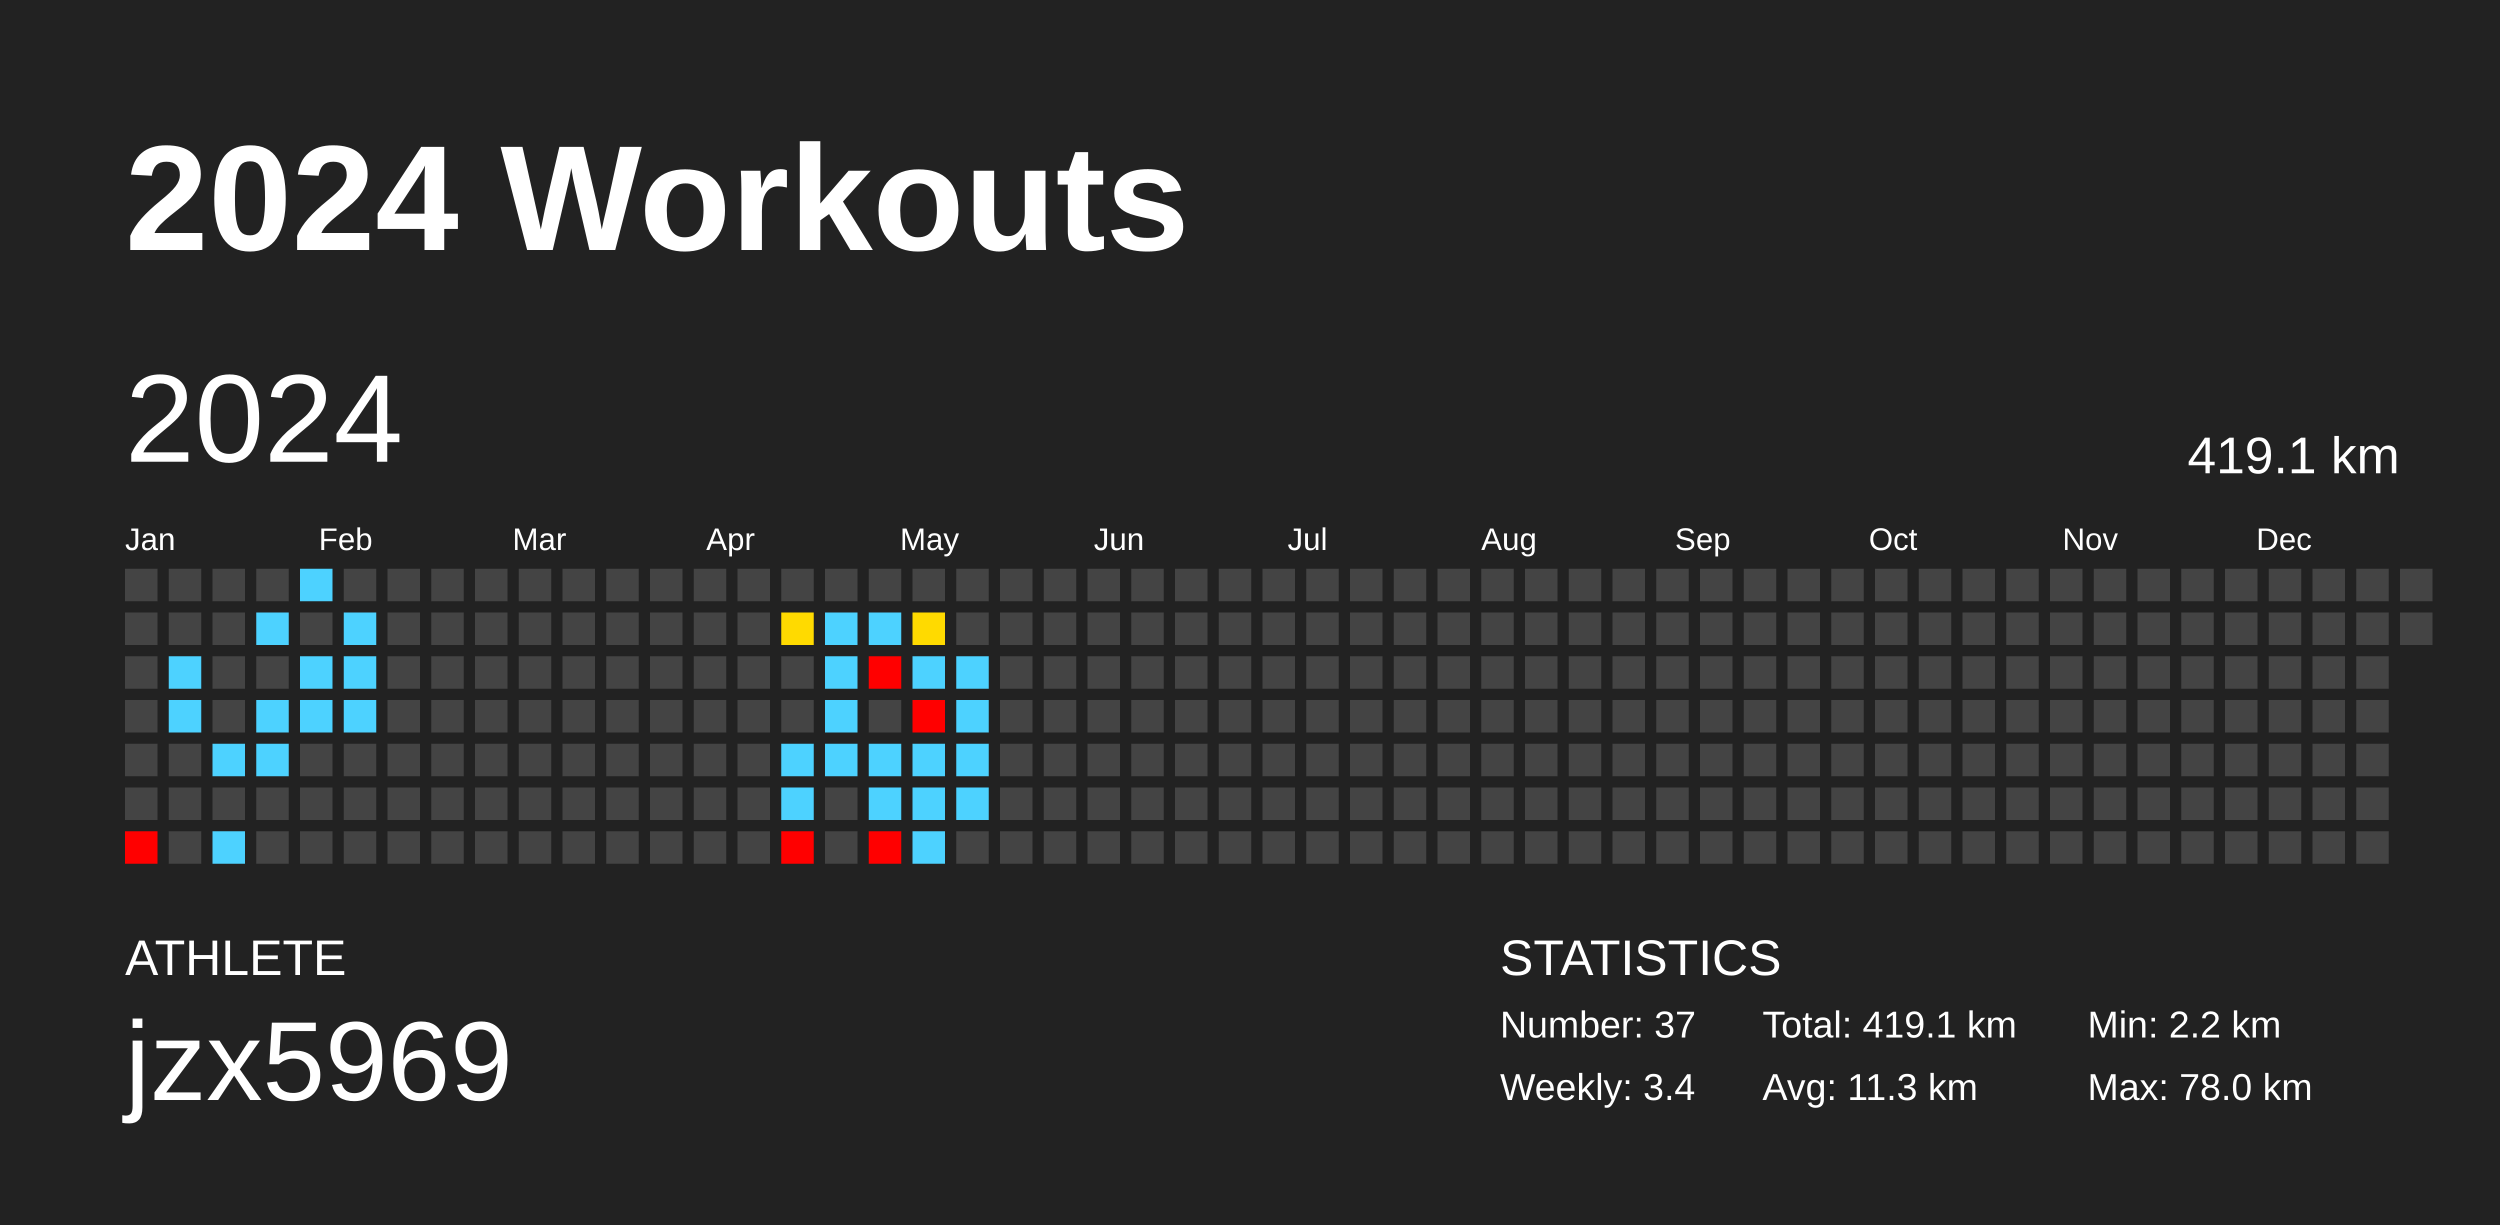
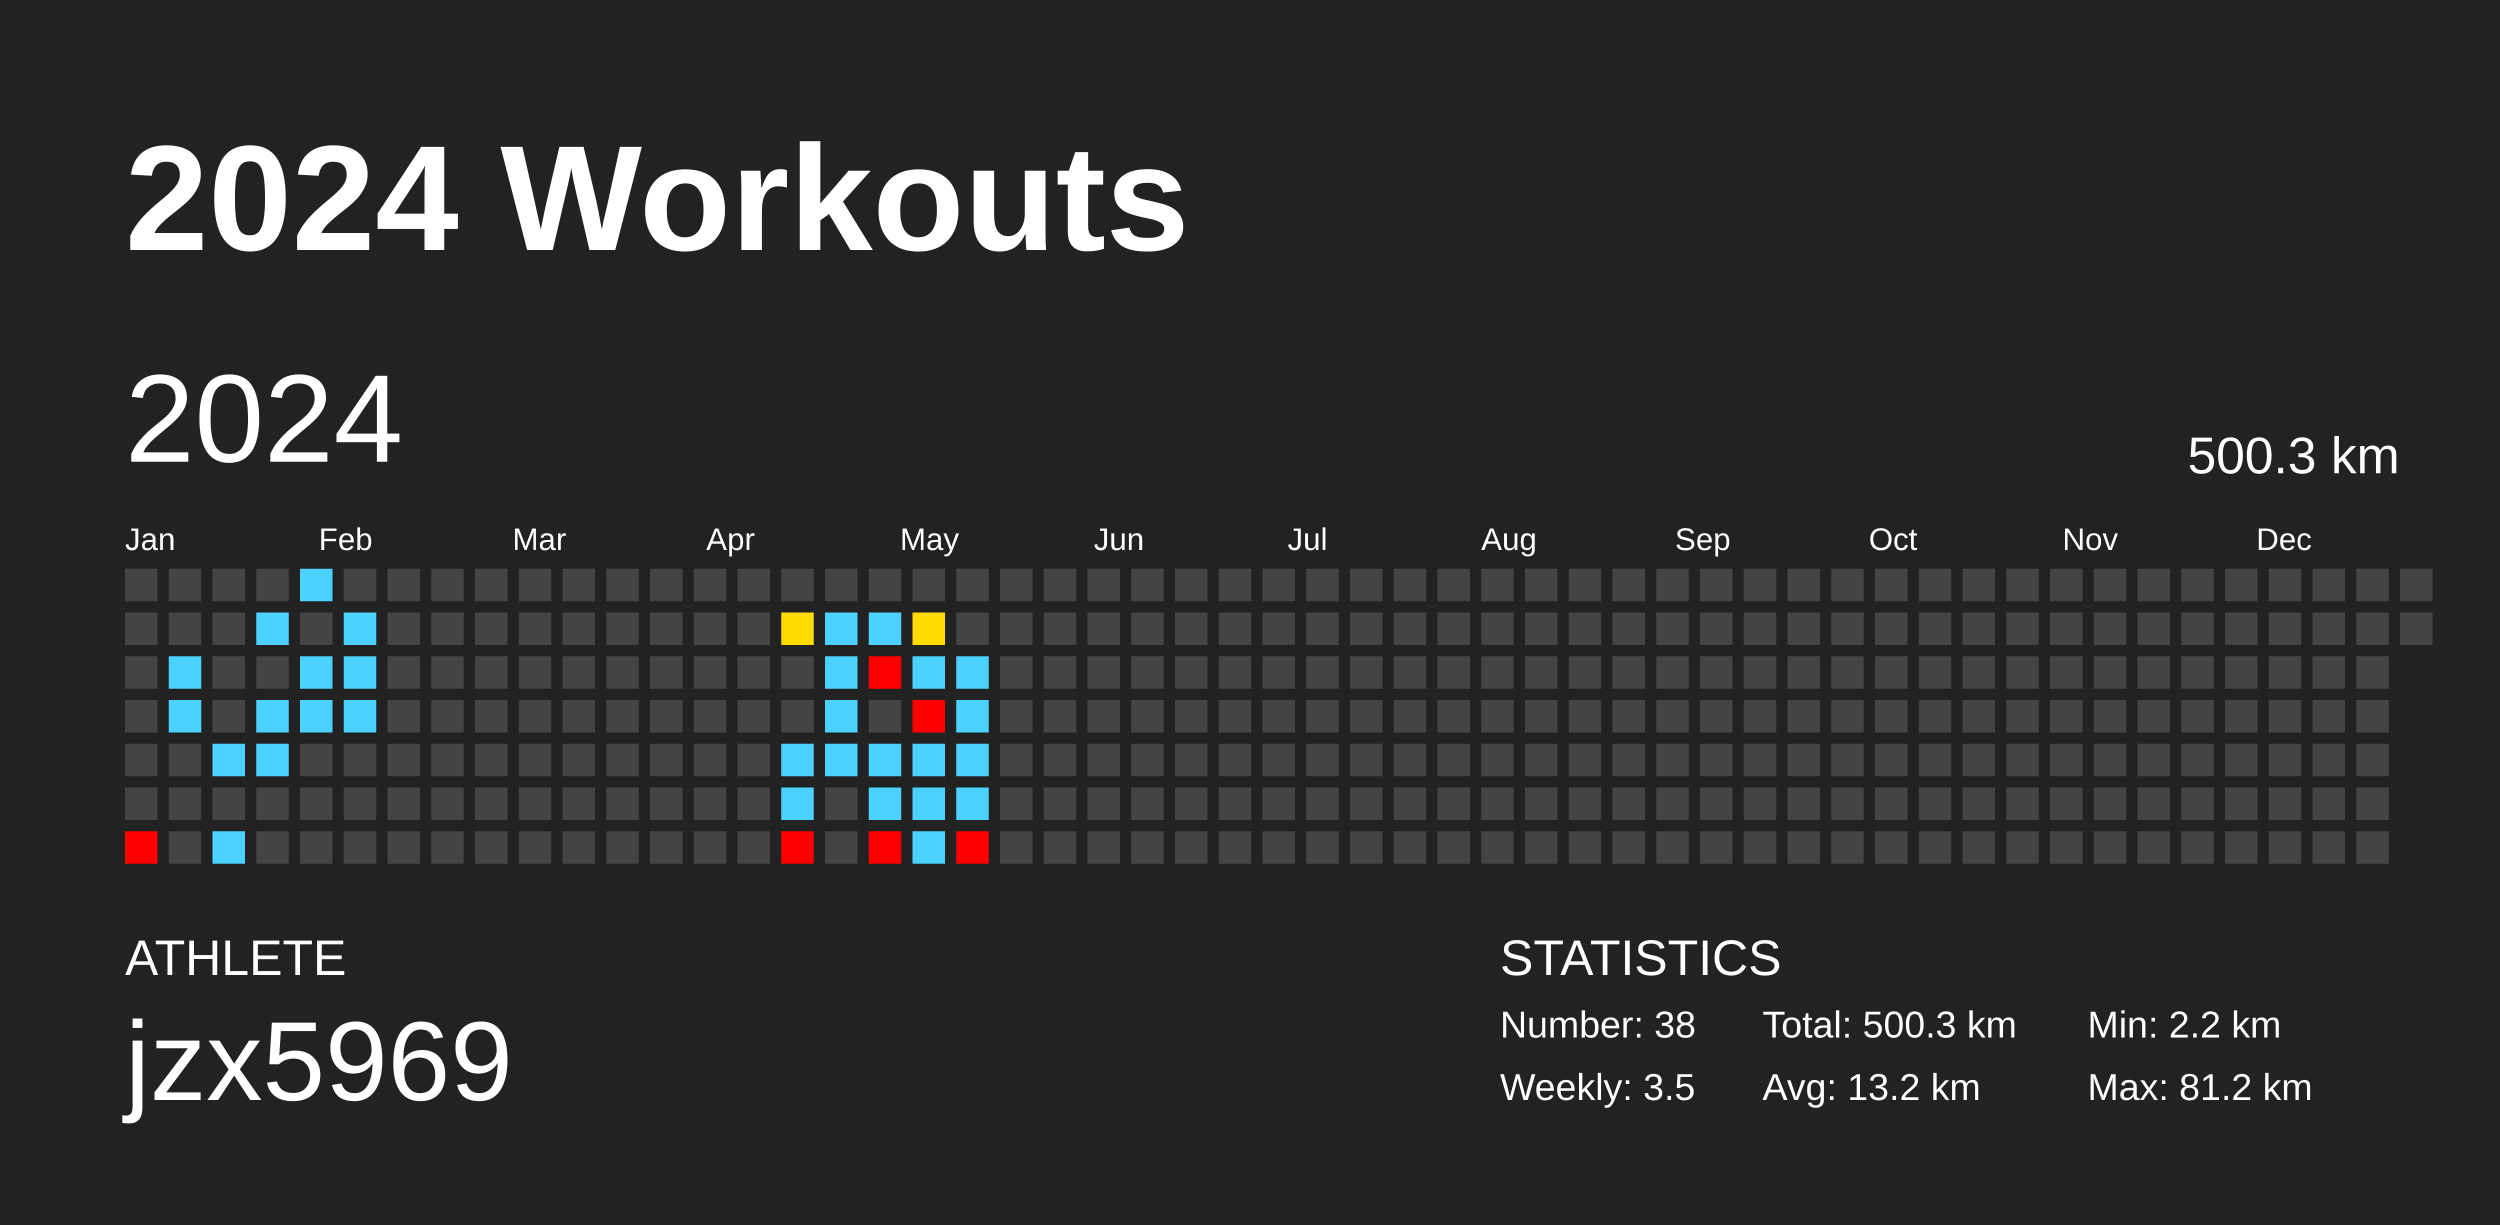
<svg xmlns="http://www.w3.org/2000/svg" baseProfile="full" height="98mm" version="1.1" viewBox="0,0,200,98" width="200mm">
  <defs />
  <rect fill="#222222" height="98" width="200" x="0" y="0" />
  <text fill="#FFFFFF" style="font-size:12px; font-family:Arial; font-weight:bold;" x="10" y="20">2024 Workouts</text>
  <text fill="#FFFFFF" style="font-size:4px; font-family:Arial" x="10" y="78">ATHLETE</text>
  <text fill="#FFFFFF" style="font-size:9px; font-family:Arial" x="10" y="88">jzx5969</text>
  <text fill="#FFFFFF" style="font-size:4px; font-family:Arial" x="120" y="78">STATISTICS</text>
-   <text fill="#FFFFFF" style="font-size:3px; font-family:Arial" x="120" y="83">Number: 37</text>
-   <text fill="#FFFFFF" style="font-size:3px; font-family:Arial" x="120" y="88">Weekly: 3.4</text>
-   <text fill="#FFFFFF" style="font-size:3px; font-family:Arial" x="141" y="83">Total: 419.1 km</text>
-   <text fill="#FFFFFF" style="font-size:3px; font-family:Arial" x="141" y="88">Avg: 11.3 km</text>
+   <text fill="#FFFFFF" style="font-size:3px; font-family:Arial" x="120" y="83">Number: 38</text>
+   <text fill="#FFFFFF" style="font-size:3px; font-family:Arial" x="120" y="88">Weekly: 3.5</text>
+   <text fill="#FFFFFF" style="font-size:3px; font-family:Arial" x="141" y="83">Total: 500.3 km</text>
+   <text fill="#FFFFFF" style="font-size:3px; font-family:Arial" x="141" y="88">Avg: 13.2 km</text>
  <text fill="#FFFFFF" style="font-size:3px; font-family:Arial" x="167" y="83">Min: 2.2 km</text>
-   <text fill="#FFFFFF" style="font-size:3px; font-family:Arial" x="167" y="88">Max: 78.0 km</text>
+   <text fill="#FFFFFF" style="font-size:3px; font-family:Arial" x="167" y="88">Max: 81.2 km</text>
  <text dominant-baseline="hanging" fill="#FFFFFF" style="font-size:10.0px; font-family:Arial;" x="10" y="30">2024</text>
-   <text dominant-baseline="hanging" fill="#FFFFFF" style="font-size:4.125px; font-family:Arial;" x="175" y="35">419.1 km</text>
+   <text dominant-baseline="hanging" fill="#FFFFFF" style="font-size:4.125px; font-family:Arial;" x="175" y="35">500.3 km</text>
  <text fill="#FFFFFF" style="font-size:2.5px; font-family:Arial" x="10.0" y="44">Jan</text>
  <text fill="#FFFFFF" style="font-size:2.5px; font-family:Arial" x="25.5" y="44">Feb</text>
  <text fill="#FFFFFF" style="font-size:2.5px; font-family:Arial" x="41.0" y="44">Mar</text>
  <text fill="#FFFFFF" style="font-size:2.5px; font-family:Arial" x="56.5" y="44">Apr</text>
  <text fill="#FFFFFF" style="font-size:2.5px; font-family:Arial" x="72.0" y="44">May</text>
  <text fill="#FFFFFF" style="font-size:2.5px; font-family:Arial" x="87.5" y="44">Jun</text>
  <text fill="#FFFFFF" style="font-size:2.5px; font-family:Arial" x="103.0" y="44">Jul</text>
  <text fill="#FFFFFF" style="font-size:2.5px; font-family:Arial" x="118.5" y="44">Aug</text>
  <text fill="#FFFFFF" style="font-size:2.5px; font-family:Arial" x="134.0" y="44">Sep</text>
  <text fill="#FFFFFF" style="font-size:2.5px; font-family:Arial" x="149.5" y="44">Oct</text>
  <text fill="#FFFFFF" style="font-size:2.5px; font-family:Arial" x="165.0" y="44">Nov</text>
  <text fill="#FFFFFF" style="font-size:2.5px; font-family:Arial" x="180.5" y="44">Dec</text>
  <rect fill="#444444" height="2.6" width="2.6" x="10.0" y="45.5" />
  <rect fill="#444444" height="2.6" width="2.6" x="10.0" y="49.0" />
  <rect fill="#444444" height="2.6" width="2.6" x="10.0" y="52.5" />
  <rect fill="#444444" height="2.6" width="2.6" x="10.0" y="56.0" />
  <rect fill="#444444" height="2.6" width="2.6" x="10.0" y="59.5" />
  <rect fill="#444444" height="2.6" width="2.6" x="10.0" y="63.0" />
  <rect fill="red" height="2.6" width="2.6" x="10.0" y="66.5" />
  <rect fill="#444444" height="2.6" width="2.6" x="13.5" y="45.5" />
  <rect fill="#444444" height="2.6" width="2.6" x="13.5" y="49.0" />
  <rect fill="#4dd2ff" height="2.6" width="2.6" x="13.5" y="52.5" />
  <rect fill="#4dd2ff" height="2.6" width="2.6" x="13.5" y="56.0" />
  <rect fill="#444444" height="2.6" width="2.6" x="13.5" y="59.5" />
  <rect fill="#444444" height="2.6" width="2.6" x="13.5" y="63.0" />
  <rect fill="#444444" height="2.6" width="2.6" x="13.5" y="66.5" />
  <rect fill="#444444" height="2.6" width="2.6" x="17.0" y="45.5" />
  <rect fill="#444444" height="2.6" width="2.6" x="17.0" y="49.0" />
  <rect fill="#444444" height="2.6" width="2.6" x="17.0" y="52.5" />
  <rect fill="#444444" height="2.6" width="2.6" x="17.0" y="56.0" />
  <rect fill="#4dd2ff" height="2.6" width="2.6" x="17.0" y="59.5" />
  <rect fill="#444444" height="2.6" width="2.6" x="17.0" y="63.0" />
  <rect fill="#4dd2ff" height="2.6" width="2.6" x="17.0" y="66.5" />
  <rect fill="#444444" height="2.6" width="2.6" x="20.5" y="45.5" />
  <rect fill="#4dd2ff" height="2.6" width="2.6" x="20.5" y="49.0" />
  <rect fill="#444444" height="2.6" width="2.6" x="20.5" y="52.5" />
  <rect fill="#4dd2ff" height="2.6" width="2.6" x="20.5" y="56.0" />
  <rect fill="#4dd2ff" height="2.6" width="2.6" x="20.5" y="59.5" />
  <rect fill="#444444" height="2.6" width="2.6" x="20.5" y="63.0" />
  <rect fill="#444444" height="2.6" width="2.6" x="20.5" y="66.5" />
  <rect fill="#4dd2ff" height="2.6" width="2.6" x="24.0" y="45.5" />
  <rect fill="#444444" height="2.6" width="2.6" x="24.0" y="49.0" />
  <rect fill="#4dd2ff" height="2.6" width="2.6" x="24.0" y="52.5" />
  <rect fill="#4dd2ff" height="2.6" width="2.6" x="24.0" y="56.0" />
  <rect fill="#444444" height="2.6" width="2.6" x="24.0" y="59.5" />
  <rect fill="#444444" height="2.6" width="2.6" x="24.0" y="63.0" />
  <rect fill="#444444" height="2.6" width="2.6" x="24.0" y="66.5" />
  <rect fill="#444444" height="2.6" width="2.6" x="27.5" y="45.5" />
  <rect fill="#4dd2ff" height="2.6" width="2.6" x="27.5" y="49.0" />
  <rect fill="#4dd2ff" height="2.6" width="2.6" x="27.5" y="52.5" />
  <rect fill="#4dd2ff" height="2.6" width="2.6" x="27.5" y="56.0" />
  <rect fill="#444444" height="2.6" width="2.6" x="27.5" y="59.5" />
  <rect fill="#444444" height="2.6" width="2.6" x="27.5" y="63.0" />
  <rect fill="#444444" height="2.6" width="2.6" x="27.5" y="66.5" />
  <rect fill="#444444" height="2.6" width="2.6" x="31.0" y="45.5" />
  <rect fill="#444444" height="2.6" width="2.6" x="31.0" y="49.0" />
  <rect fill="#444444" height="2.6" width="2.6" x="31.0" y="52.5" />
  <rect fill="#444444" height="2.6" width="2.6" x="31.0" y="56.0" />
  <rect fill="#444444" height="2.6" width="2.6" x="31.0" y="59.5" />
  <rect fill="#444444" height="2.6" width="2.6" x="31.0" y="63.0" />
  <rect fill="#444444" height="2.6" width="2.6" x="31.0" y="66.5" />
  <rect fill="#444444" height="2.6" width="2.6" x="34.5" y="45.5" />
  <rect fill="#444444" height="2.6" width="2.6" x="34.5" y="49.0" />
  <rect fill="#444444" height="2.6" width="2.6" x="34.5" y="52.5" />
  <rect fill="#444444" height="2.6" width="2.6" x="34.5" y="56.0" />
  <rect fill="#444444" height="2.6" width="2.6" x="34.5" y="59.5" />
  <rect fill="#444444" height="2.6" width="2.6" x="34.5" y="63.0" />
  <rect fill="#444444" height="2.6" width="2.6" x="34.5" y="66.5" />
  <rect fill="#444444" height="2.6" width="2.6" x="38.0" y="45.5" />
  <rect fill="#444444" height="2.6" width="2.6" x="38.0" y="49.0" />
  <rect fill="#444444" height="2.6" width="2.6" x="38.0" y="52.5" />
  <rect fill="#444444" height="2.6" width="2.6" x="38.0" y="56.0" />
  <rect fill="#444444" height="2.6" width="2.6" x="38.0" y="59.5" />
  <rect fill="#444444" height="2.6" width="2.6" x="38.0" y="63.0" />
  <rect fill="#444444" height="2.6" width="2.6" x="38.0" y="66.5" />
  <rect fill="#444444" height="2.6" width="2.6" x="41.5" y="45.5" />
  <rect fill="#444444" height="2.6" width="2.6" x="41.5" y="49.0" />
  <rect fill="#444444" height="2.6" width="2.6" x="41.5" y="52.5" />
  <rect fill="#444444" height="2.6" width="2.6" x="41.5" y="56.0" />
  <rect fill="#444444" height="2.6" width="2.6" x="41.5" y="59.5" />
  <rect fill="#444444" height="2.6" width="2.6" x="41.5" y="63.0" />
  <rect fill="#444444" height="2.6" width="2.6" x="41.5" y="66.5" />
  <rect fill="#444444" height="2.6" width="2.6" x="45.0" y="45.5" />
  <rect fill="#444444" height="2.6" width="2.6" x="45.0" y="49.0" />
  <rect fill="#444444" height="2.6" width="2.6" x="45.0" y="52.5" />
  <rect fill="#444444" height="2.6" width="2.6" x="45.0" y="56.0" />
  <rect fill="#444444" height="2.6" width="2.6" x="45.0" y="59.5" />
  <rect fill="#444444" height="2.6" width="2.6" x="45.0" y="63.0" />
  <rect fill="#444444" height="2.6" width="2.6" x="45.0" y="66.5" />
  <rect fill="#444444" height="2.6" width="2.6" x="48.5" y="45.5" />
  <rect fill="#444444" height="2.6" width="2.6" x="48.5" y="49.0" />
  <rect fill="#444444" height="2.6" width="2.6" x="48.5" y="52.5" />
  <rect fill="#444444" height="2.6" width="2.6" x="48.5" y="56.0" />
  <rect fill="#444444" height="2.6" width="2.6" x="48.5" y="59.5" />
  <rect fill="#444444" height="2.6" width="2.6" x="48.5" y="63.0" />
  <rect fill="#444444" height="2.6" width="2.6" x="48.5" y="66.5" />
  <rect fill="#444444" height="2.6" width="2.6" x="52.0" y="45.5" />
  <rect fill="#444444" height="2.6" width="2.6" x="52.0" y="49.0" />
  <rect fill="#444444" height="2.6" width="2.6" x="52.0" y="52.5" />
  <rect fill="#444444" height="2.6" width="2.6" x="52.0" y="56.0" />
  <rect fill="#444444" height="2.6" width="2.6" x="52.0" y="59.5" />
  <rect fill="#444444" height="2.6" width="2.6" x="52.0" y="63.0" />
  <rect fill="#444444" height="2.6" width="2.6" x="52.0" y="66.5" />
  <rect fill="#444444" height="2.6" width="2.6" x="55.5" y="45.5" />
  <rect fill="#444444" height="2.6" width="2.6" x="55.5" y="49.0" />
  <rect fill="#444444" height="2.6" width="2.6" x="55.5" y="52.5" />
  <rect fill="#444444" height="2.6" width="2.6" x="55.5" y="56.0" />
  <rect fill="#444444" height="2.6" width="2.6" x="55.5" y="59.5" />
  <rect fill="#444444" height="2.6" width="2.6" x="55.5" y="63.0" />
  <rect fill="#444444" height="2.6" width="2.6" x="55.5" y="66.5" />
  <rect fill="#444444" height="2.6" width="2.6" x="59.0" y="45.5" />
  <rect fill="#444444" height="2.6" width="2.6" x="59.0" y="49.0" />
  <rect fill="#444444" height="2.6" width="2.6" x="59.0" y="52.5" />
  <rect fill="#444444" height="2.6" width="2.6" x="59.0" y="56.0" />
  <rect fill="#444444" height="2.6" width="2.6" x="59.0" y="59.5" />
  <rect fill="#444444" height="2.6" width="2.6" x="59.0" y="63.0" />
  <rect fill="#444444" height="2.6" width="2.6" x="59.0" y="66.5" />
  <rect fill="#444444" height="2.6" width="2.6" x="62.5" y="45.5" />
-   <rect fill="#ffda00" height="2.6" width="2.6" x="62.5" y="49.0" />
+   <rect fill="#ffdb00" height="2.6" width="2.6" x="62.5" y="49.0" />
  <rect fill="#444444" height="2.6" width="2.6" x="62.5" y="52.5" />
  <rect fill="#444444" height="2.6" width="2.6" x="62.5" y="56.0" />
  <rect fill="#4dd2ff" height="2.6" width="2.6" x="62.5" y="59.5" />
  <rect fill="#4dd2ff" height="2.6" width="2.6" x="62.5" y="63.0" />
  <rect fill="red" height="2.6" width="2.6" x="62.5" y="66.5" />
  <rect fill="#444444" height="2.6" width="2.6" x="66.0" y="45.5" />
  <rect fill="#4dd2ff" height="2.6" width="2.6" x="66.0" y="49.0" />
  <rect fill="#4dd2ff" height="2.6" width="2.6" x="66.0" y="52.5" />
  <rect fill="#4dd2ff" height="2.6" width="2.6" x="66.0" y="56.0" />
  <rect fill="#4dd2ff" height="2.6" width="2.6" x="66.0" y="59.5" />
  <rect fill="#444444" height="2.6" width="2.6" x="66.0" y="63.0" />
  <rect fill="#444444" height="2.6" width="2.6" x="66.0" y="66.5" />
  <rect fill="#444444" height="2.6" width="2.6" x="69.5" y="45.5" />
  <rect fill="#4dd2ff" height="2.6" width="2.6" x="69.5" y="49.0" />
  <rect fill="red" height="2.6" width="2.6" x="69.5" y="52.5" />
  <rect fill="#444444" height="2.6" width="2.6" x="69.5" y="56.0" />
  <rect fill="#4dd2ff" height="2.6" width="2.6" x="69.5" y="59.5" />
  <rect fill="#4dd2ff" height="2.6" width="2.6" x="69.5" y="63.0" />
  <rect fill="red" height="2.6" width="2.6" x="69.5" y="66.5" />
  <rect fill="#444444" height="2.6" width="2.6" x="73.0" y="45.5" />
-   <rect fill="#ffda00" height="2.6" width="2.6" x="73.0" y="49.0" />
+   <rect fill="#ffdc00" height="2.6" width="2.6" x="73.0" y="49.0" />
  <rect fill="#4dd2ff" height="2.6" width="2.6" x="73.0" y="52.5" />
  <rect fill="red" height="2.6" width="2.6" x="73.0" y="56.0" />
  <rect fill="#4dd2ff" height="2.6" width="2.6" x="73.0" y="59.5" />
  <rect fill="#4dd2ff" height="2.6" width="2.6" x="73.0" y="63.0" />
  <rect fill="#4dd2ff" height="2.6" width="2.6" x="73.0" y="66.5" />
  <rect fill="#444444" height="2.6" width="2.6" x="76.5" y="45.5" />
  <rect fill="#444444" height="2.6" width="2.6" x="76.5" y="49.0" />
  <rect fill="#4dd2ff" height="2.6" width="2.6" x="76.5" y="52.5" />
  <rect fill="#4dd2ff" height="2.6" width="2.6" x="76.5" y="56.0" />
  <rect fill="#4dd2ff" height="2.6" width="2.6" x="76.5" y="59.5" />
  <rect fill="#4dd2ff" height="2.6" width="2.6" x="76.5" y="63.0" />
-   <rect fill="#444444" height="2.6" width="2.6" x="76.5" y="66.5" />
+   <rect fill="red" height="2.6" width="2.6" x="76.5" y="66.5" />
  <rect fill="#444444" height="2.6" width="2.6" x="80.0" y="45.5" />
  <rect fill="#444444" height="2.6" width="2.6" x="80.0" y="49.0" />
  <rect fill="#444444" height="2.6" width="2.6" x="80.0" y="52.5" />
  <rect fill="#444444" height="2.6" width="2.6" x="80.0" y="56.0" />
  <rect fill="#444444" height="2.6" width="2.6" x="80.0" y="59.5" />
  <rect fill="#444444" height="2.6" width="2.6" x="80.0" y="63.0" />
  <rect fill="#444444" height="2.6" width="2.6" x="80.0" y="66.5" />
  <rect fill="#444444" height="2.6" width="2.6" x="83.5" y="45.5" />
  <rect fill="#444444" height="2.6" width="2.6" x="83.5" y="49.0" />
  <rect fill="#444444" height="2.6" width="2.6" x="83.5" y="52.5" />
  <rect fill="#444444" height="2.6" width="2.6" x="83.5" y="56.0" />
  <rect fill="#444444" height="2.6" width="2.6" x="83.5" y="59.5" />
  <rect fill="#444444" height="2.6" width="2.6" x="83.5" y="63.0" />
  <rect fill="#444444" height="2.6" width="2.6" x="83.5" y="66.5" />
  <rect fill="#444444" height="2.6" width="2.6" x="87.0" y="45.5" />
  <rect fill="#444444" height="2.6" width="2.6" x="87.0" y="49.0" />
  <rect fill="#444444" height="2.6" width="2.6" x="87.0" y="52.5" />
  <rect fill="#444444" height="2.6" width="2.6" x="87.0" y="56.0" />
  <rect fill="#444444" height="2.6" width="2.6" x="87.0" y="59.5" />
  <rect fill="#444444" height="2.6" width="2.6" x="87.0" y="63.0" />
  <rect fill="#444444" height="2.6" width="2.6" x="87.0" y="66.5" />
  <rect fill="#444444" height="2.6" width="2.6" x="90.5" y="45.5" />
  <rect fill="#444444" height="2.6" width="2.6" x="90.5" y="49.0" />
  <rect fill="#444444" height="2.6" width="2.6" x="90.5" y="52.5" />
  <rect fill="#444444" height="2.6" width="2.6" x="90.5" y="56.0" />
  <rect fill="#444444" height="2.6" width="2.6" x="90.5" y="59.5" />
  <rect fill="#444444" height="2.6" width="2.6" x="90.5" y="63.0" />
  <rect fill="#444444" height="2.6" width="2.6" x="90.5" y="66.5" />
  <rect fill="#444444" height="2.6" width="2.6" x="94.0" y="45.5" />
  <rect fill="#444444" height="2.6" width="2.6" x="94.0" y="49.0" />
  <rect fill="#444444" height="2.6" width="2.6" x="94.0" y="52.5" />
  <rect fill="#444444" height="2.6" width="2.6" x="94.0" y="56.0" />
  <rect fill="#444444" height="2.6" width="2.6" x="94.0" y="59.5" />
  <rect fill="#444444" height="2.6" width="2.6" x="94.0" y="63.0" />
  <rect fill="#444444" height="2.6" width="2.6" x="94.0" y="66.5" />
  <rect fill="#444444" height="2.6" width="2.6" x="97.5" y="45.5" />
  <rect fill="#444444" height="2.6" width="2.6" x="97.5" y="49.0" />
  <rect fill="#444444" height="2.6" width="2.6" x="97.5" y="52.5" />
  <rect fill="#444444" height="2.6" width="2.6" x="97.5" y="56.0" />
  <rect fill="#444444" height="2.6" width="2.6" x="97.5" y="59.5" />
  <rect fill="#444444" height="2.6" width="2.6" x="97.5" y="63.0" />
  <rect fill="#444444" height="2.6" width="2.6" x="97.5" y="66.5" />
  <rect fill="#444444" height="2.6" width="2.6" x="101.0" y="45.5" />
  <rect fill="#444444" height="2.6" width="2.6" x="101.0" y="49.0" />
  <rect fill="#444444" height="2.6" width="2.6" x="101.0" y="52.5" />
  <rect fill="#444444" height="2.6" width="2.6" x="101.0" y="56.0" />
  <rect fill="#444444" height="2.6" width="2.6" x="101.0" y="59.5" />
  <rect fill="#444444" height="2.6" width="2.6" x="101.0" y="63.0" />
  <rect fill="#444444" height="2.6" width="2.6" x="101.0" y="66.5" />
  <rect fill="#444444" height="2.6" width="2.6" x="104.5" y="45.5" />
  <rect fill="#444444" height="2.6" width="2.6" x="104.5" y="49.0" />
  <rect fill="#444444" height="2.6" width="2.6" x="104.5" y="52.5" />
  <rect fill="#444444" height="2.6" width="2.6" x="104.5" y="56.0" />
  <rect fill="#444444" height="2.6" width="2.6" x="104.5" y="59.5" />
  <rect fill="#444444" height="2.6" width="2.6" x="104.5" y="63.0" />
  <rect fill="#444444" height="2.6" width="2.6" x="104.5" y="66.5" />
  <rect fill="#444444" height="2.6" width="2.6" x="108.0" y="45.5" />
  <rect fill="#444444" height="2.6" width="2.6" x="108.0" y="49.0" />
  <rect fill="#444444" height="2.6" width="2.6" x="108.0" y="52.5" />
  <rect fill="#444444" height="2.6" width="2.6" x="108.0" y="56.0" />
  <rect fill="#444444" height="2.6" width="2.6" x="108.0" y="59.5" />
  <rect fill="#444444" height="2.6" width="2.6" x="108.0" y="63.0" />
  <rect fill="#444444" height="2.6" width="2.6" x="108.0" y="66.5" />
  <rect fill="#444444" height="2.6" width="2.6" x="111.5" y="45.5" />
  <rect fill="#444444" height="2.6" width="2.6" x="111.5" y="49.0" />
  <rect fill="#444444" height="2.6" width="2.6" x="111.5" y="52.5" />
  <rect fill="#444444" height="2.6" width="2.6" x="111.5" y="56.0" />
  <rect fill="#444444" height="2.6" width="2.6" x="111.5" y="59.5" />
  <rect fill="#444444" height="2.6" width="2.6" x="111.5" y="63.0" />
  <rect fill="#444444" height="2.6" width="2.6" x="111.5" y="66.5" />
  <rect fill="#444444" height="2.6" width="2.6" x="115.0" y="45.5" />
  <rect fill="#444444" height="2.6" width="2.6" x="115.0" y="49.0" />
  <rect fill="#444444" height="2.6" width="2.6" x="115.0" y="52.5" />
  <rect fill="#444444" height="2.6" width="2.6" x="115.0" y="56.0" />
  <rect fill="#444444" height="2.6" width="2.6" x="115.0" y="59.5" />
  <rect fill="#444444" height="2.6" width="2.6" x="115.0" y="63.0" />
  <rect fill="#444444" height="2.6" width="2.6" x="115.0" y="66.5" />
  <rect fill="#444444" height="2.6" width="2.6" x="118.5" y="45.5" />
  <rect fill="#444444" height="2.6" width="2.6" x="118.5" y="49.0" />
  <rect fill="#444444" height="2.6" width="2.6" x="118.5" y="52.5" />
  <rect fill="#444444" height="2.6" width="2.6" x="118.5" y="56.0" />
  <rect fill="#444444" height="2.6" width="2.6" x="118.5" y="59.5" />
  <rect fill="#444444" height="2.6" width="2.6" x="118.5" y="63.0" />
  <rect fill="#444444" height="2.6" width="2.6" x="118.5" y="66.5" />
  <rect fill="#444444" height="2.6" width="2.6" x="122.0" y="45.5" />
  <rect fill="#444444" height="2.6" width="2.6" x="122.0" y="49.0" />
  <rect fill="#444444" height="2.6" width="2.6" x="122.0" y="52.5" />
  <rect fill="#444444" height="2.6" width="2.6" x="122.0" y="56.0" />
  <rect fill="#444444" height="2.6" width="2.6" x="122.0" y="59.5" />
  <rect fill="#444444" height="2.6" width="2.6" x="122.0" y="63.0" />
  <rect fill="#444444" height="2.6" width="2.6" x="122.0" y="66.5" />
  <rect fill="#444444" height="2.6" width="2.6" x="125.5" y="45.5" />
  <rect fill="#444444" height="2.6" width="2.6" x="125.5" y="49.0" />
  <rect fill="#444444" height="2.6" width="2.6" x="125.5" y="52.5" />
  <rect fill="#444444" height="2.6" width="2.6" x="125.5" y="56.0" />
  <rect fill="#444444" height="2.6" width="2.6" x="125.5" y="59.5" />
  <rect fill="#444444" height="2.6" width="2.6" x="125.5" y="63.0" />
  <rect fill="#444444" height="2.6" width="2.6" x="125.5" y="66.5" />
  <rect fill="#444444" height="2.6" width="2.6" x="129.0" y="45.5" />
  <rect fill="#444444" height="2.6" width="2.6" x="129.0" y="49.0" />
  <rect fill="#444444" height="2.6" width="2.6" x="129.0" y="52.5" />
  <rect fill="#444444" height="2.6" width="2.6" x="129.0" y="56.0" />
  <rect fill="#444444" height="2.6" width="2.6" x="129.0" y="59.5" />
  <rect fill="#444444" height="2.6" width="2.6" x="129.0" y="63.0" />
  <rect fill="#444444" height="2.6" width="2.6" x="129.0" y="66.5" />
  <rect fill="#444444" height="2.6" width="2.6" x="132.5" y="45.5" />
  <rect fill="#444444" height="2.6" width="2.6" x="132.5" y="49.0" />
  <rect fill="#444444" height="2.6" width="2.6" x="132.5" y="52.5" />
  <rect fill="#444444" height="2.6" width="2.6" x="132.5" y="56.0" />
  <rect fill="#444444" height="2.6" width="2.6" x="132.5" y="59.5" />
  <rect fill="#444444" height="2.6" width="2.6" x="132.5" y="63.0" />
  <rect fill="#444444" height="2.6" width="2.6" x="132.5" y="66.5" />
  <rect fill="#444444" height="2.6" width="2.6" x="136.0" y="45.5" />
  <rect fill="#444444" height="2.6" width="2.6" x="136.0" y="49.0" />
  <rect fill="#444444" height="2.6" width="2.6" x="136.0" y="52.5" />
  <rect fill="#444444" height="2.6" width="2.6" x="136.0" y="56.0" />
  <rect fill="#444444" height="2.6" width="2.6" x="136.0" y="59.5" />
  <rect fill="#444444" height="2.6" width="2.6" x="136.0" y="63.0" />
  <rect fill="#444444" height="2.6" width="2.6" x="136.0" y="66.5" />
  <rect fill="#444444" height="2.6" width="2.6" x="139.5" y="45.5" />
  <rect fill="#444444" height="2.6" width="2.6" x="139.5" y="49.0" />
  <rect fill="#444444" height="2.6" width="2.6" x="139.5" y="52.5" />
  <rect fill="#444444" height="2.6" width="2.6" x="139.5" y="56.0" />
  <rect fill="#444444" height="2.6" width="2.6" x="139.5" y="59.5" />
  <rect fill="#444444" height="2.6" width="2.6" x="139.5" y="63.0" />
  <rect fill="#444444" height="2.6" width="2.6" x="139.5" y="66.5" />
  <rect fill="#444444" height="2.6" width="2.6" x="143.0" y="45.5" />
  <rect fill="#444444" height="2.6" width="2.6" x="143.0" y="49.0" />
  <rect fill="#444444" height="2.6" width="2.6" x="143.0" y="52.5" />
  <rect fill="#444444" height="2.6" width="2.6" x="143.0" y="56.0" />
  <rect fill="#444444" height="2.6" width="2.6" x="143.0" y="59.5" />
  <rect fill="#444444" height="2.6" width="2.6" x="143.0" y="63.0" />
  <rect fill="#444444" height="2.6" width="2.6" x="143.0" y="66.5" />
  <rect fill="#444444" height="2.6" width="2.6" x="146.5" y="45.5" />
  <rect fill="#444444" height="2.6" width="2.6" x="146.5" y="49.0" />
  <rect fill="#444444" height="2.6" width="2.6" x="146.5" y="52.5" />
  <rect fill="#444444" height="2.6" width="2.6" x="146.5" y="56.0" />
  <rect fill="#444444" height="2.6" width="2.6" x="146.5" y="59.5" />
  <rect fill="#444444" height="2.6" width="2.6" x="146.5" y="63.0" />
  <rect fill="#444444" height="2.6" width="2.6" x="146.5" y="66.5" />
  <rect fill="#444444" height="2.6" width="2.6" x="150.0" y="45.5" />
  <rect fill="#444444" height="2.6" width="2.6" x="150.0" y="49.0" />
  <rect fill="#444444" height="2.6" width="2.6" x="150.0" y="52.5" />
  <rect fill="#444444" height="2.6" width="2.6" x="150.0" y="56.0" />
  <rect fill="#444444" height="2.6" width="2.6" x="150.0" y="59.5" />
  <rect fill="#444444" height="2.6" width="2.6" x="150.0" y="63.0" />
  <rect fill="#444444" height="2.6" width="2.6" x="150.0" y="66.5" />
  <rect fill="#444444" height="2.6" width="2.6" x="153.5" y="45.5" />
  <rect fill="#444444" height="2.6" width="2.6" x="153.5" y="49.0" />
  <rect fill="#444444" height="2.6" width="2.6" x="153.5" y="52.5" />
  <rect fill="#444444" height="2.6" width="2.6" x="153.5" y="56.0" />
  <rect fill="#444444" height="2.6" width="2.6" x="153.5" y="59.5" />
  <rect fill="#444444" height="2.6" width="2.6" x="153.5" y="63.0" />
  <rect fill="#444444" height="2.6" width="2.6" x="153.5" y="66.5" />
  <rect fill="#444444" height="2.6" width="2.6" x="157.0" y="45.5" />
  <rect fill="#444444" height="2.6" width="2.6" x="157.0" y="49.0" />
  <rect fill="#444444" height="2.6" width="2.6" x="157.0" y="52.5" />
  <rect fill="#444444" height="2.6" width="2.6" x="157.0" y="56.0" />
  <rect fill="#444444" height="2.6" width="2.6" x="157.0" y="59.5" />
  <rect fill="#444444" height="2.6" width="2.6" x="157.0" y="63.0" />
  <rect fill="#444444" height="2.6" width="2.6" x="157.0" y="66.5" />
  <rect fill="#444444" height="2.6" width="2.6" x="160.5" y="45.5" />
  <rect fill="#444444" height="2.6" width="2.6" x="160.5" y="49.0" />
  <rect fill="#444444" height="2.6" width="2.6" x="160.5" y="52.5" />
  <rect fill="#444444" height="2.6" width="2.6" x="160.5" y="56.0" />
  <rect fill="#444444" height="2.6" width="2.6" x="160.5" y="59.5" />
  <rect fill="#444444" height="2.6" width="2.6" x="160.5" y="63.0" />
  <rect fill="#444444" height="2.6" width="2.6" x="160.5" y="66.5" />
  <rect fill="#444444" height="2.6" width="2.6" x="164.0" y="45.5" />
  <rect fill="#444444" height="2.6" width="2.6" x="164.0" y="49.0" />
  <rect fill="#444444" height="2.6" width="2.6" x="164.0" y="52.5" />
  <rect fill="#444444" height="2.6" width="2.6" x="164.0" y="56.0" />
  <rect fill="#444444" height="2.6" width="2.6" x="164.0" y="59.5" />
  <rect fill="#444444" height="2.6" width="2.6" x="164.0" y="63.0" />
  <rect fill="#444444" height="2.6" width="2.6" x="164.0" y="66.5" />
  <rect fill="#444444" height="2.6" width="2.6" x="167.5" y="45.5" />
  <rect fill="#444444" height="2.6" width="2.6" x="167.5" y="49.0" />
  <rect fill="#444444" height="2.6" width="2.6" x="167.5" y="52.5" />
  <rect fill="#444444" height="2.6" width="2.6" x="167.5" y="56.0" />
  <rect fill="#444444" height="2.6" width="2.6" x="167.5" y="59.5" />
  <rect fill="#444444" height="2.6" width="2.6" x="167.5" y="63.0" />
  <rect fill="#444444" height="2.6" width="2.6" x="167.5" y="66.5" />
  <rect fill="#444444" height="2.6" width="2.6" x="171.0" y="45.5" />
  <rect fill="#444444" height="2.6" width="2.6" x="171.0" y="49.0" />
  <rect fill="#444444" height="2.6" width="2.6" x="171.0" y="52.5" />
  <rect fill="#444444" height="2.6" width="2.6" x="171.0" y="56.0" />
  <rect fill="#444444" height="2.6" width="2.6" x="171.0" y="59.5" />
  <rect fill="#444444" height="2.6" width="2.6" x="171.0" y="63.0" />
  <rect fill="#444444" height="2.6" width="2.6" x="171.0" y="66.5" />
  <rect fill="#444444" height="2.6" width="2.6" x="174.5" y="45.5" />
  <rect fill="#444444" height="2.6" width="2.6" x="174.5" y="49.0" />
  <rect fill="#444444" height="2.6" width="2.6" x="174.5" y="52.5" />
  <rect fill="#444444" height="2.6" width="2.6" x="174.5" y="56.0" />
  <rect fill="#444444" height="2.6" width="2.6" x="174.5" y="59.5" />
  <rect fill="#444444" height="2.6" width="2.6" x="174.5" y="63.0" />
  <rect fill="#444444" height="2.6" width="2.6" x="174.5" y="66.5" />
  <rect fill="#444444" height="2.6" width="2.6" x="178.0" y="45.5" />
  <rect fill="#444444" height="2.6" width="2.6" x="178.0" y="49.0" />
  <rect fill="#444444" height="2.6" width="2.6" x="178.0" y="52.5" />
  <rect fill="#444444" height="2.6" width="2.6" x="178.0" y="56.0" />
  <rect fill="#444444" height="2.6" width="2.6" x="178.0" y="59.5" />
  <rect fill="#444444" height="2.6" width="2.6" x="178.0" y="63.0" />
  <rect fill="#444444" height="2.6" width="2.6" x="178.0" y="66.5" />
  <rect fill="#444444" height="2.6" width="2.6" x="181.5" y="45.5" />
  <rect fill="#444444" height="2.6" width="2.6" x="181.5" y="49.0" />
  <rect fill="#444444" height="2.6" width="2.6" x="181.5" y="52.5" />
  <rect fill="#444444" height="2.6" width="2.6" x="181.5" y="56.0" />
  <rect fill="#444444" height="2.6" width="2.6" x="181.5" y="59.5" />
  <rect fill="#444444" height="2.6" width="2.6" x="181.5" y="63.0" />
  <rect fill="#444444" height="2.6" width="2.6" x="181.5" y="66.5" />
  <rect fill="#444444" height="2.6" width="2.6" x="185.0" y="45.5" />
  <rect fill="#444444" height="2.6" width="2.6" x="185.0" y="49.0" />
  <rect fill="#444444" height="2.6" width="2.6" x="185.0" y="52.5" />
  <rect fill="#444444" height="2.6" width="2.6" x="185.0" y="56.0" />
  <rect fill="#444444" height="2.6" width="2.6" x="185.0" y="59.5" />
  <rect fill="#444444" height="2.6" width="2.6" x="185.0" y="63.0" />
  <rect fill="#444444" height="2.6" width="2.6" x="185.0" y="66.5" />
  <rect fill="#444444" height="2.6" width="2.6" x="188.5" y="45.5" />
  <rect fill="#444444" height="2.6" width="2.6" x="188.5" y="49.0" />
  <rect fill="#444444" height="2.6" width="2.6" x="188.5" y="52.5" />
  <rect fill="#444444" height="2.6" width="2.6" x="188.5" y="56.0" />
  <rect fill="#444444" height="2.6" width="2.6" x="188.5" y="59.5" />
  <rect fill="#444444" height="2.6" width="2.6" x="188.5" y="63.0" />
  <rect fill="#444444" height="2.6" width="2.6" x="188.5" y="66.5" />
  <rect fill="#444444" height="2.6" width="2.6" x="192.0" y="45.5" />
  <rect fill="#444444" height="2.6" width="2.6" x="192.0" y="49.0" />
</svg>
